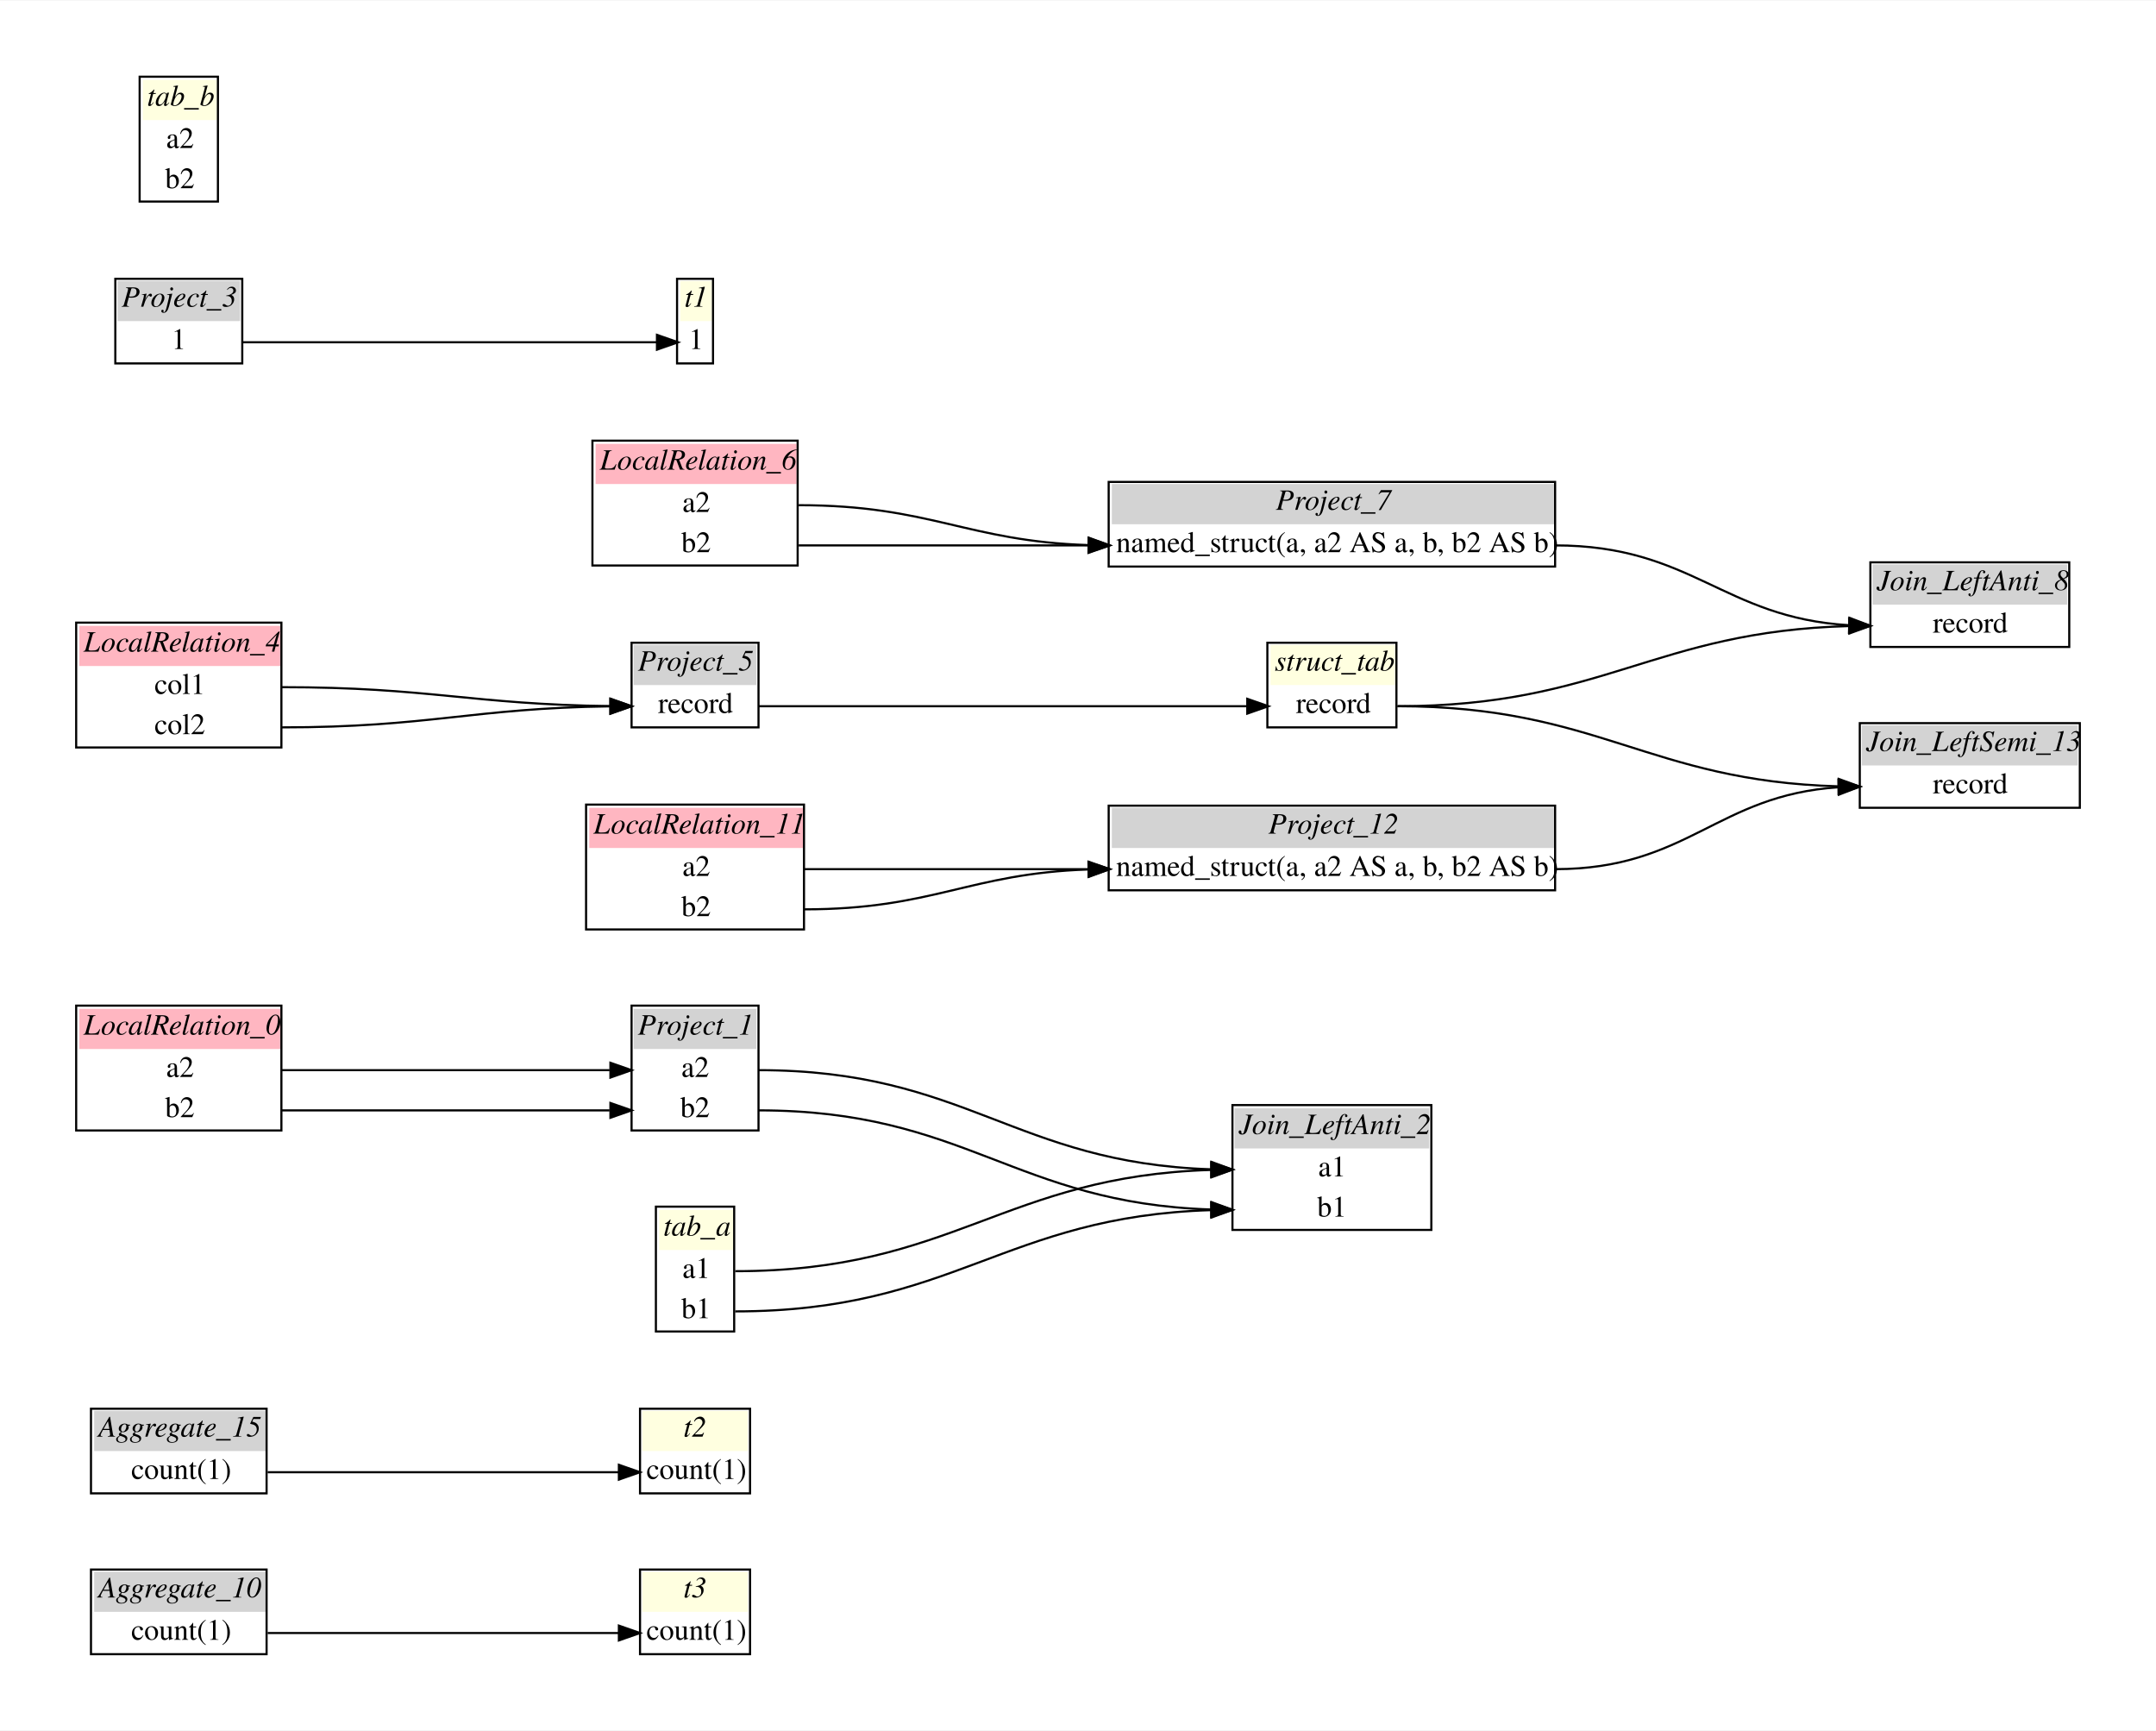
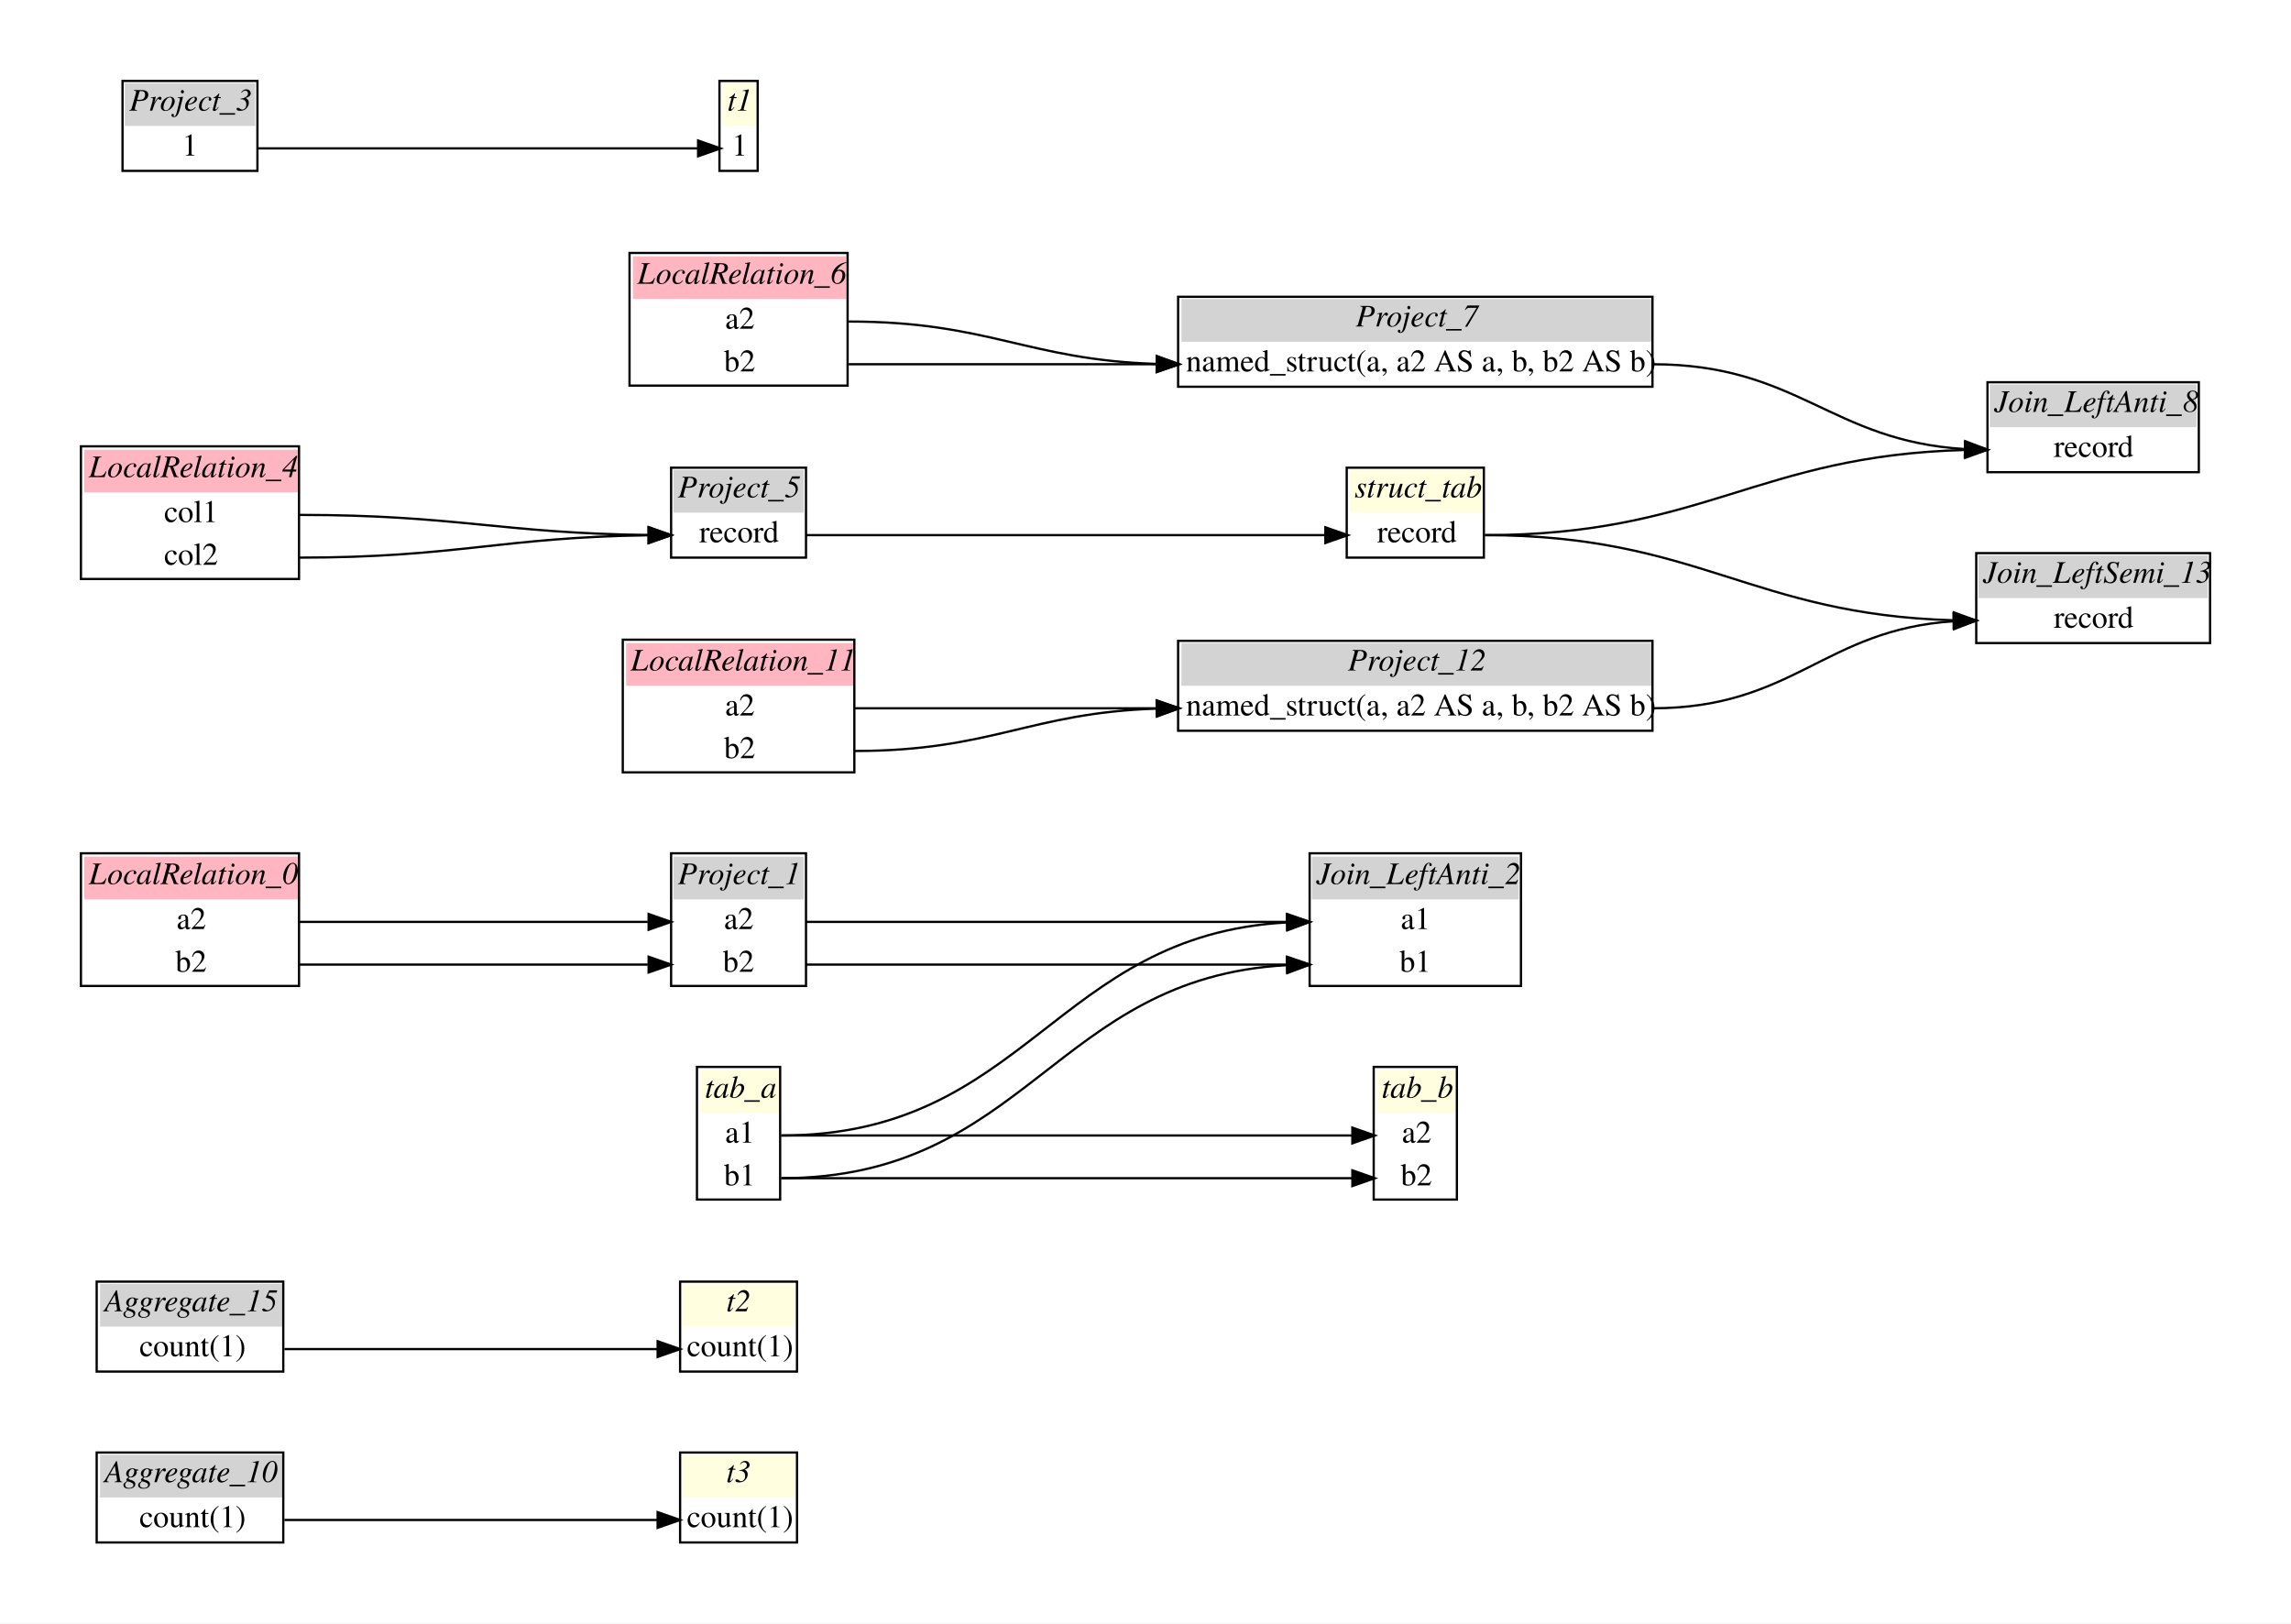
- <svg xmlns="http://www.w3.org/2000/svg" width="1019pt" height="818pt" viewBox="0.00 0.00 1019.00 817.50">
-   <g id="graph0" class="graph" transform="scale(1 1) rotate(0) translate(36 781.5)">
-     <polygon fill="white" stroke="transparent" points="-36,36 -36,-781.5 983,-781.5 983,36 -36,36" />
+ <svg xmlns="http://www.w3.org/2000/svg" width="1019pt" height="722pt" viewBox="0.00 0.00 1019.00 722.00">
+   <g id="graph0" class="graph" transform="scale(1 1) rotate(0) translate(36 686)">
+     <polygon fill="white" stroke="transparent" points="-36,36 -36,-686 983,-686 983,36 -36,36" />
    <g id="node1" class="node">
      <polygon fill="lightgray" stroke="transparent" points="8.5,-20 8.5,-39 89.5,-39 89.5,-20 8.5,-20" />
      <text text-anchor="start" x="10.5" y="-26.8" font-family="Times,serif" font-style="italic" font-size="14.00">Aggregate_10</text>
      <text text-anchor="start" x="26" y="-6.8" font-family="Times,serif" font-size="14.00">count(1)</text>
      <polygon fill="none" stroke="black" points="7,0 7,-40 90,-40 90,0 7,0" />
    </g>
    <g id="node18" class="node">
      <polygon fill="lightyellow" stroke="transparent" points="267.5,-20 267.5,-39 317.5,-39 317.5,-20 267.5,-20" />
      <text text-anchor="start" x="287" y="-26.8" font-family="Times,serif" font-style="italic" font-size="14.00">t3</text>
      <text text-anchor="start" x="269.5" y="-6.8" font-family="Times,serif" font-size="14.00">count(1)</text>
      <polygon fill="none" stroke="black" points="266.5,0 266.5,-40 318.5,-40 318.5,0 266.5,0" />
    </g>
    <g id="edge1" class="edge">
      <path fill="none" stroke="black" d="M90.5,-10C165.21,-10 186.4,-10 256.3,-10" />
      <polygon fill="black" stroke="black" points="256.5,-13.5 266.5,-10 256.5,-6.5 256.5,-13.5" />
    </g>
    <g id="node2" class="node">
      <polygon fill="lightgray" stroke="transparent" points="8.5,-96 8.5,-115 89.5,-115 89.5,-96 8.5,-96" />
      <text text-anchor="start" x="10.5" y="-102.8" font-family="Times,serif" font-style="italic" font-size="14.00">Aggregate_15</text>
      <text text-anchor="start" x="26" y="-82.8" font-family="Times,serif" font-size="14.00">count(1)</text>
      <polygon fill="none" stroke="black" points="7,-76 7,-116 90,-116 90,-76 7,-76" />
    </g>
    <g id="node17" class="node">
      <polygon fill="lightyellow" stroke="transparent" points="267.5,-96 267.5,-115 317.5,-115 317.5,-96 267.5,-96" />
      <text text-anchor="start" x="287" y="-102.8" font-family="Times,serif" font-style="italic" font-size="14.00">t2</text>
      <text text-anchor="start" x="269.5" y="-82.8" font-family="Times,serif" font-size="14.00">count(1)</text>
      <polygon fill="none" stroke="black" points="266.5,-76 266.5,-116 318.5,-116 318.5,-76 266.5,-76" />
    </g>
    <g id="edge2" class="edge">
      <path fill="none" stroke="black" d="M90.5,-86C165.21,-86 186.4,-86 256.3,-86" />
      <polygon fill="black" stroke="black" points="256.5,-89.5 266.5,-86 256.5,-82.5 256.5,-89.5" />
    </g>
    <g id="node3" class="node">
-       <polygon fill="lightgray" stroke="transparent" points="547.5,-239 547.5,-258 639.5,-258 639.5,-239 547.5,-239" />
-       <text text-anchor="start" x="549.5" y="-245.8" font-family="Times,serif" font-style="italic" font-size="14.00">Join_LeftAnti_2</text>
-       <text text-anchor="start" x="587" y="-225.8" font-family="Times,serif" font-size="14.00">a1</text>
-       <text text-anchor="start" x="586.5" y="-206.8" font-family="Times,serif" font-size="14.00">b1</text>
-       <polygon fill="none" stroke="black" points="546.5,-200.5 546.5,-259.5 640.5,-259.5 640.5,-200.5 546.5,-200.5" />
+       <polygon fill="lightgray" stroke="transparent" points="547.5,-286 547.5,-305 639.5,-305 639.5,-286 547.5,-286" />
+       <text text-anchor="start" x="549.5" y="-292.8" font-family="Times,serif" font-style="italic" font-size="14.00">Join_LeftAnti_2</text>
+       <text text-anchor="start" x="587" y="-272.8" font-family="Times,serif" font-size="14.00">a1</text>
+       <text text-anchor="start" x="586.5" y="-253.8" font-family="Times,serif" font-size="14.00">b1</text>
+       <polygon fill="none" stroke="black" points="546.5,-247.5 546.5,-306.5 640.5,-306.5 640.5,-247.5 546.5,-247.5" />
    </g>
    <g id="node4" class="node">
      <polygon fill="lightgray" stroke="transparent" points="849,-496 849,-515 941,-515 941,-496 849,-496" />
      <text text-anchor="start" x="851" y="-502.8" font-family="Times,serif" font-style="italic" font-size="14.00">Join_LeftAnti_8</text>
      <text text-anchor="start" x="877.5" y="-482.8" font-family="Times,serif" font-size="14.00">record</text>
      <polygon fill="none" stroke="black" points="848,-476 848,-516 942,-516 942,-476 848,-476" />
    </g>
    <g id="node5" class="node">
      <polygon fill="lightgray" stroke="transparent" points="844,-420 844,-439 946,-439 946,-420 844,-420" />
      <text text-anchor="start" x="846" y="-426.8" font-family="Times,serif" font-style="italic" font-size="14.00">Join_LeftSemi_13</text>
      <text text-anchor="start" x="877.5" y="-406.8" font-family="Times,serif" font-size="14.00">record</text>
      <polygon fill="none" stroke="black" points="843,-400 843,-440 947,-440 947,-400 843,-400" />
    </g>
    <g id="node6" class="node">
      <polygon fill="lightpink" stroke="transparent" points="1.5,-286 1.5,-305 96.5,-305 96.5,-286 1.5,-286" />
      <text text-anchor="start" x="3.5" y="-292.8" font-family="Times,serif" font-style="italic" font-size="14.00">LocalRelation_0</text>
      <text text-anchor="start" x="42.5" y="-272.8" font-family="Times,serif" font-size="14.00">a2</text>
      <text text-anchor="start" x="42" y="-253.8" font-family="Times,serif" font-size="14.00">b2</text>
      <polygon fill="none" stroke="black" points="0,-247.5 0,-306.5 97,-306.5 97,-247.5 0,-247.5" />
    </g>
    <g id="node10" class="node">
      <polygon fill="lightgray" stroke="transparent" points="263.5,-286 263.5,-305 321.5,-305 321.5,-286 263.5,-286" />
      <text text-anchor="start" x="265.5" y="-292.8" font-family="Times,serif" font-style="italic" font-size="14.00">Project_1</text>
      <text text-anchor="start" x="286" y="-272.8" font-family="Times,serif" font-size="14.00">a2</text>
      <text text-anchor="start" x="285.5" y="-253.8" font-family="Times,serif" font-size="14.00">b2</text>
      <polygon fill="none" stroke="black" points="262.5,-247.5 262.5,-306.5 322.5,-306.5 322.5,-247.5 262.5,-247.5" />
    </g>
    <g id="edge3" class="edge">
      <path fill="none" stroke="black" d="M97,-276C166.96,-276 187.02,-276 252.11,-276" />
      <polygon fill="black" stroke="black" points="252.5,-279.5 262.5,-276 252.5,-272.5 252.5,-279.5" />
    </g>
    <g id="edge4" class="edge">
      <path fill="none" stroke="black" d="M97,-257C166.96,-257 187.02,-257 252.11,-257" />
      <polygon fill="black" stroke="black" points="252.5,-260.5 262.5,-257 252.5,-253.5 252.5,-260.5" />
    </g>
    <g id="node7" class="node">
      <polygon fill="lightpink" stroke="transparent" points="242.5,-381 242.5,-400 343.5,-400 343.5,-381 242.5,-381" />
      <text text-anchor="start" x="244.5" y="-387.8" font-family="Times,serif" font-style="italic" font-size="14.00">LocalRelation_11</text>
      <text text-anchor="start" x="286.5" y="-367.8" font-family="Times,serif" font-size="14.00">a2</text>
      <text text-anchor="start" x="286" y="-348.8" font-family="Times,serif" font-size="14.00">b2</text>
      <polygon fill="none" stroke="black" points="241,-342.5 241,-401.5 344,-401.5 344,-342.5 241,-342.5" />
    </g>
    <g id="node11" class="node">
      <polygon fill="lightgray" stroke="transparent" points="489.5,-381 489.5,-400 698.5,-400 698.5,-381 489.5,-381" />
      <text text-anchor="start" x="563.5" y="-387.8" font-family="Times,serif" font-style="italic" font-size="14.00">Project_12</text>
      <text text-anchor="start" x="491.5" y="-367.8" font-family="Times,serif" font-size="14.00">named_struct(a, a2 AS a, b, b2 AS b)</text>
      <polygon fill="none" stroke="black" points="488,-361 488,-401 699,-401 699,-361 488,-361" />
    </g>
    <g id="edge5" class="edge">
      <path fill="none" stroke="black" d="M344,-371C404.71,-371 422.38,-371 478.38,-371" />
      <polygon fill="black" stroke="black" points="478.5,-374.5 488.5,-371 478.5,-367.5 478.5,-374.5" />
    </g>
    <g id="edge6" class="edge">
      <path fill="none" stroke="black" d="M344,-352C405.23,-352 421.94,-368.98 478.3,-370.84" />
      <polygon fill="black" stroke="black" points="478.44,-374.34 488.5,-371 478.56,-367.34 478.44,-374.34" />
    </g>
    <g id="node8" class="node">
      <polygon fill="lightpink" stroke="transparent" points="1.5,-467 1.5,-486 96.5,-486 96.5,-467 1.5,-467" />
      <text text-anchor="start" x="3.5" y="-473.8" font-family="Times,serif" font-style="italic" font-size="14.00">LocalRelation_4</text>
      <text text-anchor="start" x="37" y="-453.8" font-family="Times,serif" font-size="14.00">col1</text>
      <text text-anchor="start" x="37" y="-434.8" font-family="Times,serif" font-size="14.00">col2</text>
      <polygon fill="none" stroke="black" points="0,-428.5 0,-487.5 97,-487.5 97,-428.5 0,-428.5" />
    </g>
    <g id="node13" class="node">
      <polygon fill="lightgray" stroke="transparent" points="263.5,-458 263.5,-477 321.5,-477 321.5,-458 263.5,-458" />
      <text text-anchor="start" x="265.5" y="-464.8" font-family="Times,serif" font-style="italic" font-size="14.00">Project_5</text>
      <text text-anchor="start" x="275" y="-444.8" font-family="Times,serif" font-size="14.00">record</text>
      <polygon fill="none" stroke="black" points="262.5,-438 262.5,-478 322.5,-478 322.5,-438 262.5,-438" />
    </g>
    <g id="edge7" class="edge">
      <path fill="none" stroke="black" d="M97,-457C167.21,-457 187.01,-448.82 252.5,-448.06" />
      <polygon fill="black" stroke="black" points="252.52,-451.56 262.5,-448 252.48,-444.56 252.52,-451.56" />
    </g>
    <g id="edge8" class="edge">
      <path fill="none" stroke="black" d="M97,-438C167.24,-438 186.99,-447.08 252.49,-447.94" />
      <polygon fill="black" stroke="black" points="252.48,-451.44 262.5,-448 252.52,-444.44 252.48,-451.44" />
    </g>
    <g id="node9" class="node">
      <polygon fill="lightpink" stroke="transparent" points="245.5,-553 245.5,-572 340.5,-572 340.5,-553 245.5,-553" />
      <text text-anchor="start" x="247.5" y="-559.8" font-family="Times,serif" font-style="italic" font-size="14.00">LocalRelation_6</text>
      <text text-anchor="start" x="286.5" y="-539.8" font-family="Times,serif" font-size="14.00">a2</text>
      <text text-anchor="start" x="286" y="-520.8" font-family="Times,serif" font-size="14.00">b2</text>
      <polygon fill="none" stroke="black" points="244,-514.5 244,-573.5 341,-573.5 341,-514.5 244,-514.5" />
    </g>
    <g id="node14" class="node">
      <polygon fill="lightgray" stroke="transparent" points="489.5,-534 489.5,-553 698.5,-553 698.5,-534 489.5,-534" />
      <text text-anchor="start" x="567" y="-540.8" font-family="Times,serif" font-style="italic" font-size="14.00">Project_7</text>
      <text text-anchor="start" x="491.5" y="-520.8" font-family="Times,serif" font-size="14.00">named_struct(a, a2 AS a, b, b2 AS b)</text>
      <polygon fill="none" stroke="black" points="488,-514 488,-554 699,-554 699,-514 488,-514" />
    </g>
    <g id="edge9" class="edge">
      <path fill="none" stroke="black" d="M341.5,-543C403.9,-543 420.87,-525.95 478.49,-524.15" />
      <polygon fill="black" stroke="black" points="478.55,-527.65 488.5,-524 478.45,-520.65 478.55,-527.65" />
    </g>
    <g id="edge10" class="edge">
      <path fill="none" stroke="black" d="M341.5,-524C403.26,-524 421.23,-524 478.2,-524" />
      <polygon fill="black" stroke="black" points="478.5,-527.5 488.5,-524 478.5,-520.5 478.5,-527.5" />
    </g>
    <g id="edge11" class="edge">
-       <path fill="none" stroke="black" d="M322.5,-276C420.75,-276 443.28,-232.16 536.35,-229.16" />
-       <polygon fill="black" stroke="black" points="536.56,-232.66 546.5,-229 536.45,-225.66 536.56,-232.66" />
+       <path fill="none" stroke="black" d="M322.5,-276C418.56,-276 445.1,-276 536.27,-276" />
+       <polygon fill="black" stroke="black" points="536.5,-279.5 546.5,-276 536.5,-272.5 536.5,-279.5" />
    </g>
    <g id="edge12" class="edge">
-       <path fill="none" stroke="black" d="M322.5,-257C420.75,-257 443.28,-213.16 536.35,-210.16" />
-       <polygon fill="black" stroke="black" points="536.56,-213.66 546.5,-210 536.45,-206.66 536.56,-213.66" />
+       <path fill="none" stroke="black" d="M322.5,-257C418.56,-257 445.1,-257 536.27,-257" />
+       <polygon fill="black" stroke="black" points="536.5,-260.5 546.5,-257 536.5,-253.5 536.5,-260.5" />
    </g>
    <g id="edge13" class="edge">
      <path fill="none" stroke="black" d="M699,-371C761.81,-371 775.34,-406 832.95,-409.69" />
      <polygon fill="black" stroke="black" points="832.9,-413.19 843,-410 833.11,-406.19 832.9,-413.19" />
    </g>
    <g id="node12" class="node">
      <polygon fill="lightgray" stroke="transparent" points="19.5,-630 19.5,-649 77.5,-649 77.5,-630 19.5,-630" />
      <text text-anchor="start" x="21.5" y="-636.8" font-family="Times,serif" font-style="italic" font-size="14.00">Project_3</text>
      <text text-anchor="start" x="45" y="-616.8" font-family="Times,serif" font-size="14.00">1</text>
      <polygon fill="none" stroke="black" points="18.5,-610 18.5,-650 78.5,-650 78.5,-610 18.5,-610" />
    </g>
    <g id="node16" class="node">
      <polygon fill="lightyellow" stroke="transparent" points="285.5,-630 285.5,-649 300.5,-649 300.5,-630 285.5,-630" />
      <text text-anchor="start" x="287.5" y="-636.8" font-family="Times,serif" font-style="italic" font-size="14.00">t1</text>
      <text text-anchor="start" x="289.5" y="-616.8" font-family="Times,serif" font-size="14.00">1</text>
      <polygon fill="none" stroke="black" points="284,-610 284,-650 301,-650 301,-610 284,-610" />
    </g>
    <g id="edge14" class="edge">
      <path fill="none" stroke="black" d="M78.5,-620C166.57,-620 191.1,-620 274.33,-620" />
      <polygon fill="black" stroke="black" points="274.5,-623.5 284.5,-620 274.5,-616.5 274.5,-623.5" />
    </g>
    <g id="node15" class="node">
      <polygon fill="lightyellow" stroke="transparent" points="564.5,-458 564.5,-477 623.5,-477 623.5,-458 564.5,-458" />
      <text text-anchor="start" x="566.5" y="-464.8" font-family="Times,serif" font-style="italic" font-size="14.00">struct_tab</text>
      <text text-anchor="start" x="576.5" y="-444.8" font-family="Times,serif" font-size="14.00">record</text>
      <polygon fill="none" stroke="black" points="563,-438 563,-478 624,-478 624,-438 563,-438" />
    </g>
    <g id="edge15" class="edge">
      <path fill="none" stroke="black" d="M322.5,-448C426.16,-448 454.58,-448 553.39,-448" />
      <polygon fill="black" stroke="black" points="553.5,-451.5 563.5,-448 553.5,-444.5 553.5,-451.5" />
    </g>
    <g id="edge16" class="edge">
      <path fill="none" stroke="black" d="M699,-524C763.74,-524 778.2,-489.9 837.64,-486.31" />
      <polygon fill="black" stroke="black" points="838.11,-489.79 848,-486 837.9,-482.8 838.11,-489.79" />
    </g>
    <g id="edge17" class="edge">
      <path fill="none" stroke="black" d="M624.5,-448C721.81,-448 745.65,-483.45 837.94,-485.87" />
      <polygon fill="black" stroke="black" points="837.96,-489.37 848,-486 838.05,-482.37 837.96,-489.37" />
    </g>
    <g id="edge18" class="edge">
      <path fill="none" stroke="black" d="M624.5,-448C719.6,-448 742.83,-412.62 832.88,-410.14" />
      <polygon fill="black" stroke="black" points="833.05,-413.64 843,-410 832.95,-406.64 833.05,-413.64" />
    </g>
    <g id="node19" class="node">
      <polygon fill="lightyellow" stroke="transparent" points="275.5,-191 275.5,-210 310.5,-210 310.5,-191 275.5,-191" />
      <text text-anchor="start" x="277.5" y="-197.8" font-family="Times,serif" font-style="italic" font-size="14.00">tab_a</text>
      <text text-anchor="start" x="286.5" y="-177.8" font-family="Times,serif" font-size="14.00">a1</text>
      <text text-anchor="start" x="286" y="-158.8" font-family="Times,serif" font-size="14.00">b1</text>
      <polygon fill="none" stroke="black" points="274,-152.5 274,-211.5 311,-211.5 311,-152.5 274,-152.5" />
    </g>
    <g id="edge19" class="edge">
-       <path fill="none" stroke="black" d="M311.5,-181C414.67,-181 438.41,-225.96 536.45,-228.85" />
-       <polygon fill="black" stroke="black" points="536.45,-232.35 546.5,-229 536.55,-225.35 536.45,-232.35" />
+       <path fill="none" stroke="black" d="M311.5,-181C420.64,-181 433.14,-270.16 536.23,-275.73" />
+       <polygon fill="black" stroke="black" points="536.41,-279.23 546.5,-276 536.6,-272.24 536.41,-279.23" />
+     </g>
+     <g id="edge21" class="edge">
+       <path fill="none" stroke="black" d="M311.5,-162C420.64,-162 433.14,-251.16 536.23,-256.73" />
+       <polygon fill="black" stroke="black" points="536.41,-260.23 546.5,-257 536.6,-253.24 536.41,-260.23" />
+     </g>
+     <g id="node20" class="node">
+       <polygon fill="lightyellow" stroke="transparent" points="576.5,-191 576.5,-210 611.5,-210 611.5,-191 576.5,-191" />
+       <text text-anchor="start" x="578.5" y="-197.8" font-family="Times,serif" font-style="italic" font-size="14.00">tab_b</text>
+       <text text-anchor="start" x="587.5" y="-177.8" font-family="Times,serif" font-size="14.00">a2</text>
+       <text text-anchor="start" x="587" y="-158.8" font-family="Times,serif" font-size="14.00">b2</text>
+       <polygon fill="none" stroke="black" points="575,-152.5 575,-211.5 612,-211.5 612,-152.5 575,-152.5" />
    </g>
    <g id="edge20" class="edge">
-       <path fill="none" stroke="black" d="M311.5,-162C414.67,-162 438.41,-206.96 536.45,-209.85" />
-       <polygon fill="black" stroke="black" points="536.45,-213.35 546.5,-210 536.55,-206.35 536.45,-213.35" />
-     </g>
-     <g id="node20" class="node">
-       <polygon fill="lightyellow" stroke="transparent" points="31.5,-725 31.5,-744 66.5,-744 66.5,-725 31.5,-725" />
-       <text text-anchor="start" x="33.5" y="-731.8" font-family="Times,serif" font-style="italic" font-size="14.00">tab_b</text>
-       <text text-anchor="start" x="42.5" y="-711.8" font-family="Times,serif" font-size="14.00">a2</text>
-       <text text-anchor="start" x="42" y="-692.8" font-family="Times,serif" font-size="14.00">b2</text>
-       <polygon fill="none" stroke="black" points="30,-686.5 30,-745.5 67,-745.5 67,-686.5 30,-686.5" />
+       <path fill="none" stroke="black" d="M311.5,-181C425.4,-181 456.37,-181 565.41,-181" />
+       <polygon fill="black" stroke="black" points="565.5,-184.5 575.5,-181 565.5,-177.5 565.5,-184.5" />
+     </g>
+     <g id="edge22" class="edge">
+       <path fill="none" stroke="black" d="M311.5,-162C425.4,-162 456.37,-162 565.41,-162" />
+       <polygon fill="black" stroke="black" points="565.5,-165.5 575.5,-162 565.5,-158.5 565.5,-165.5" />
    </g>
  </g>
</svg>
